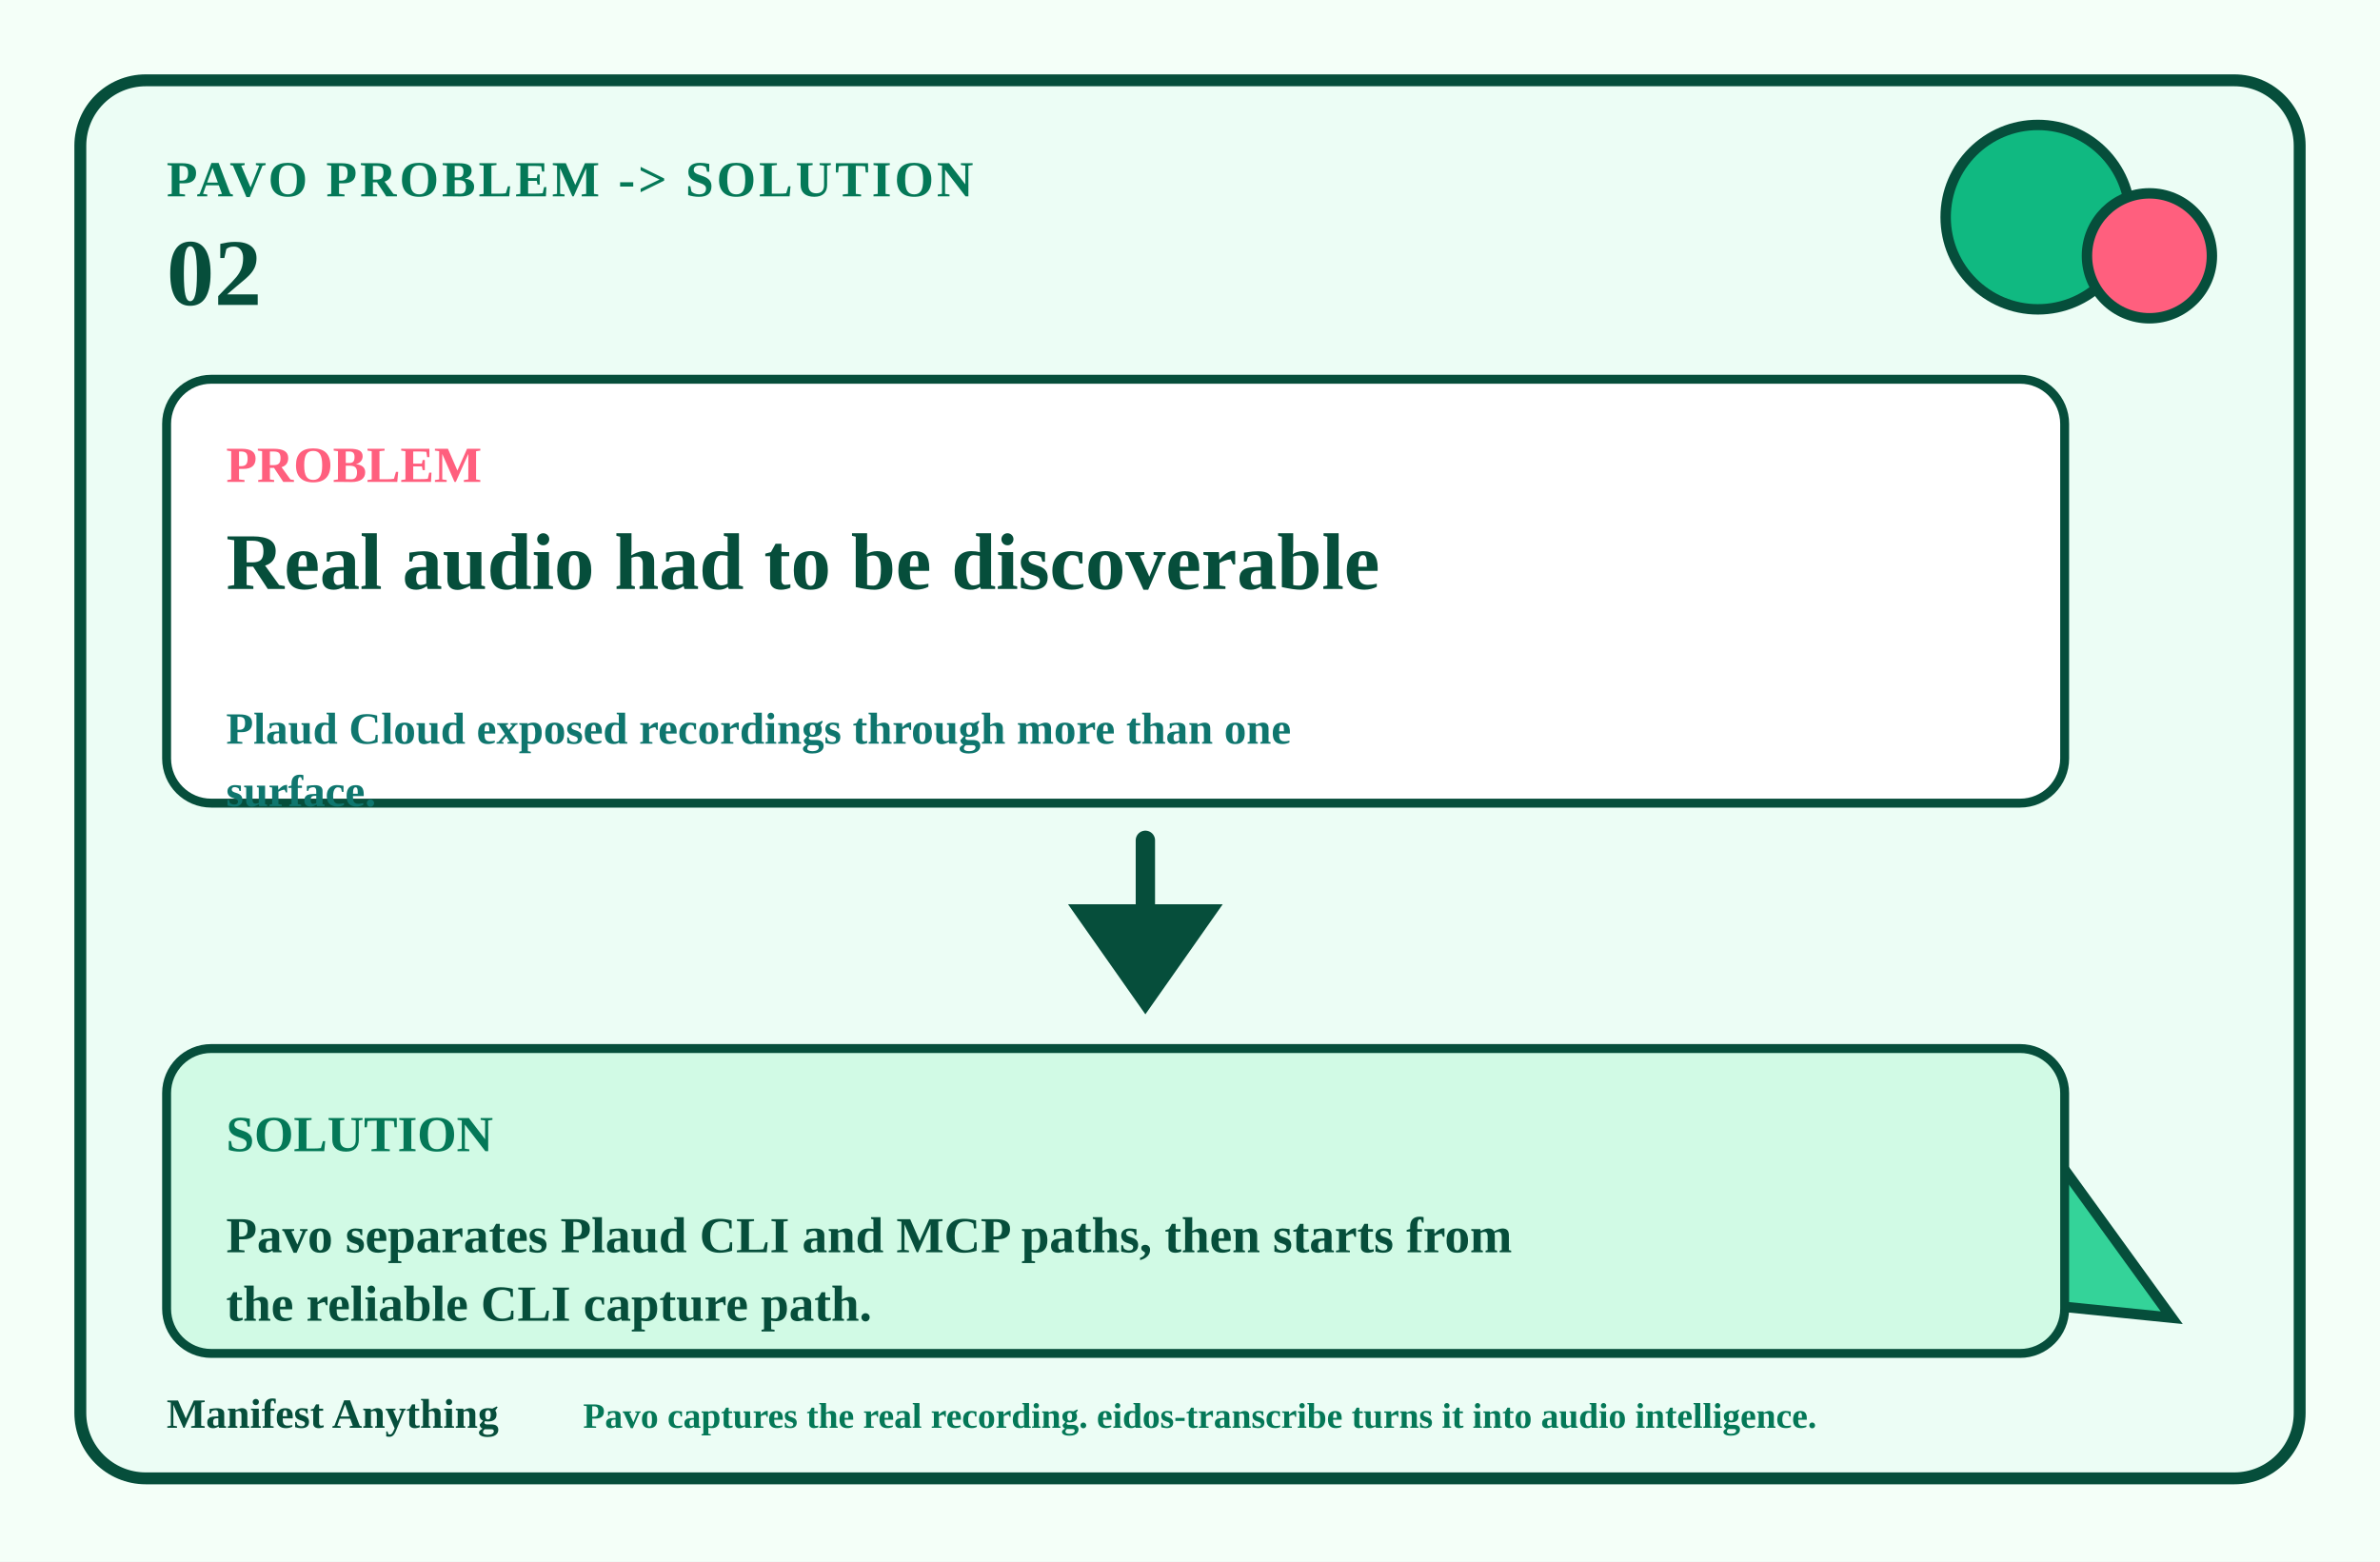
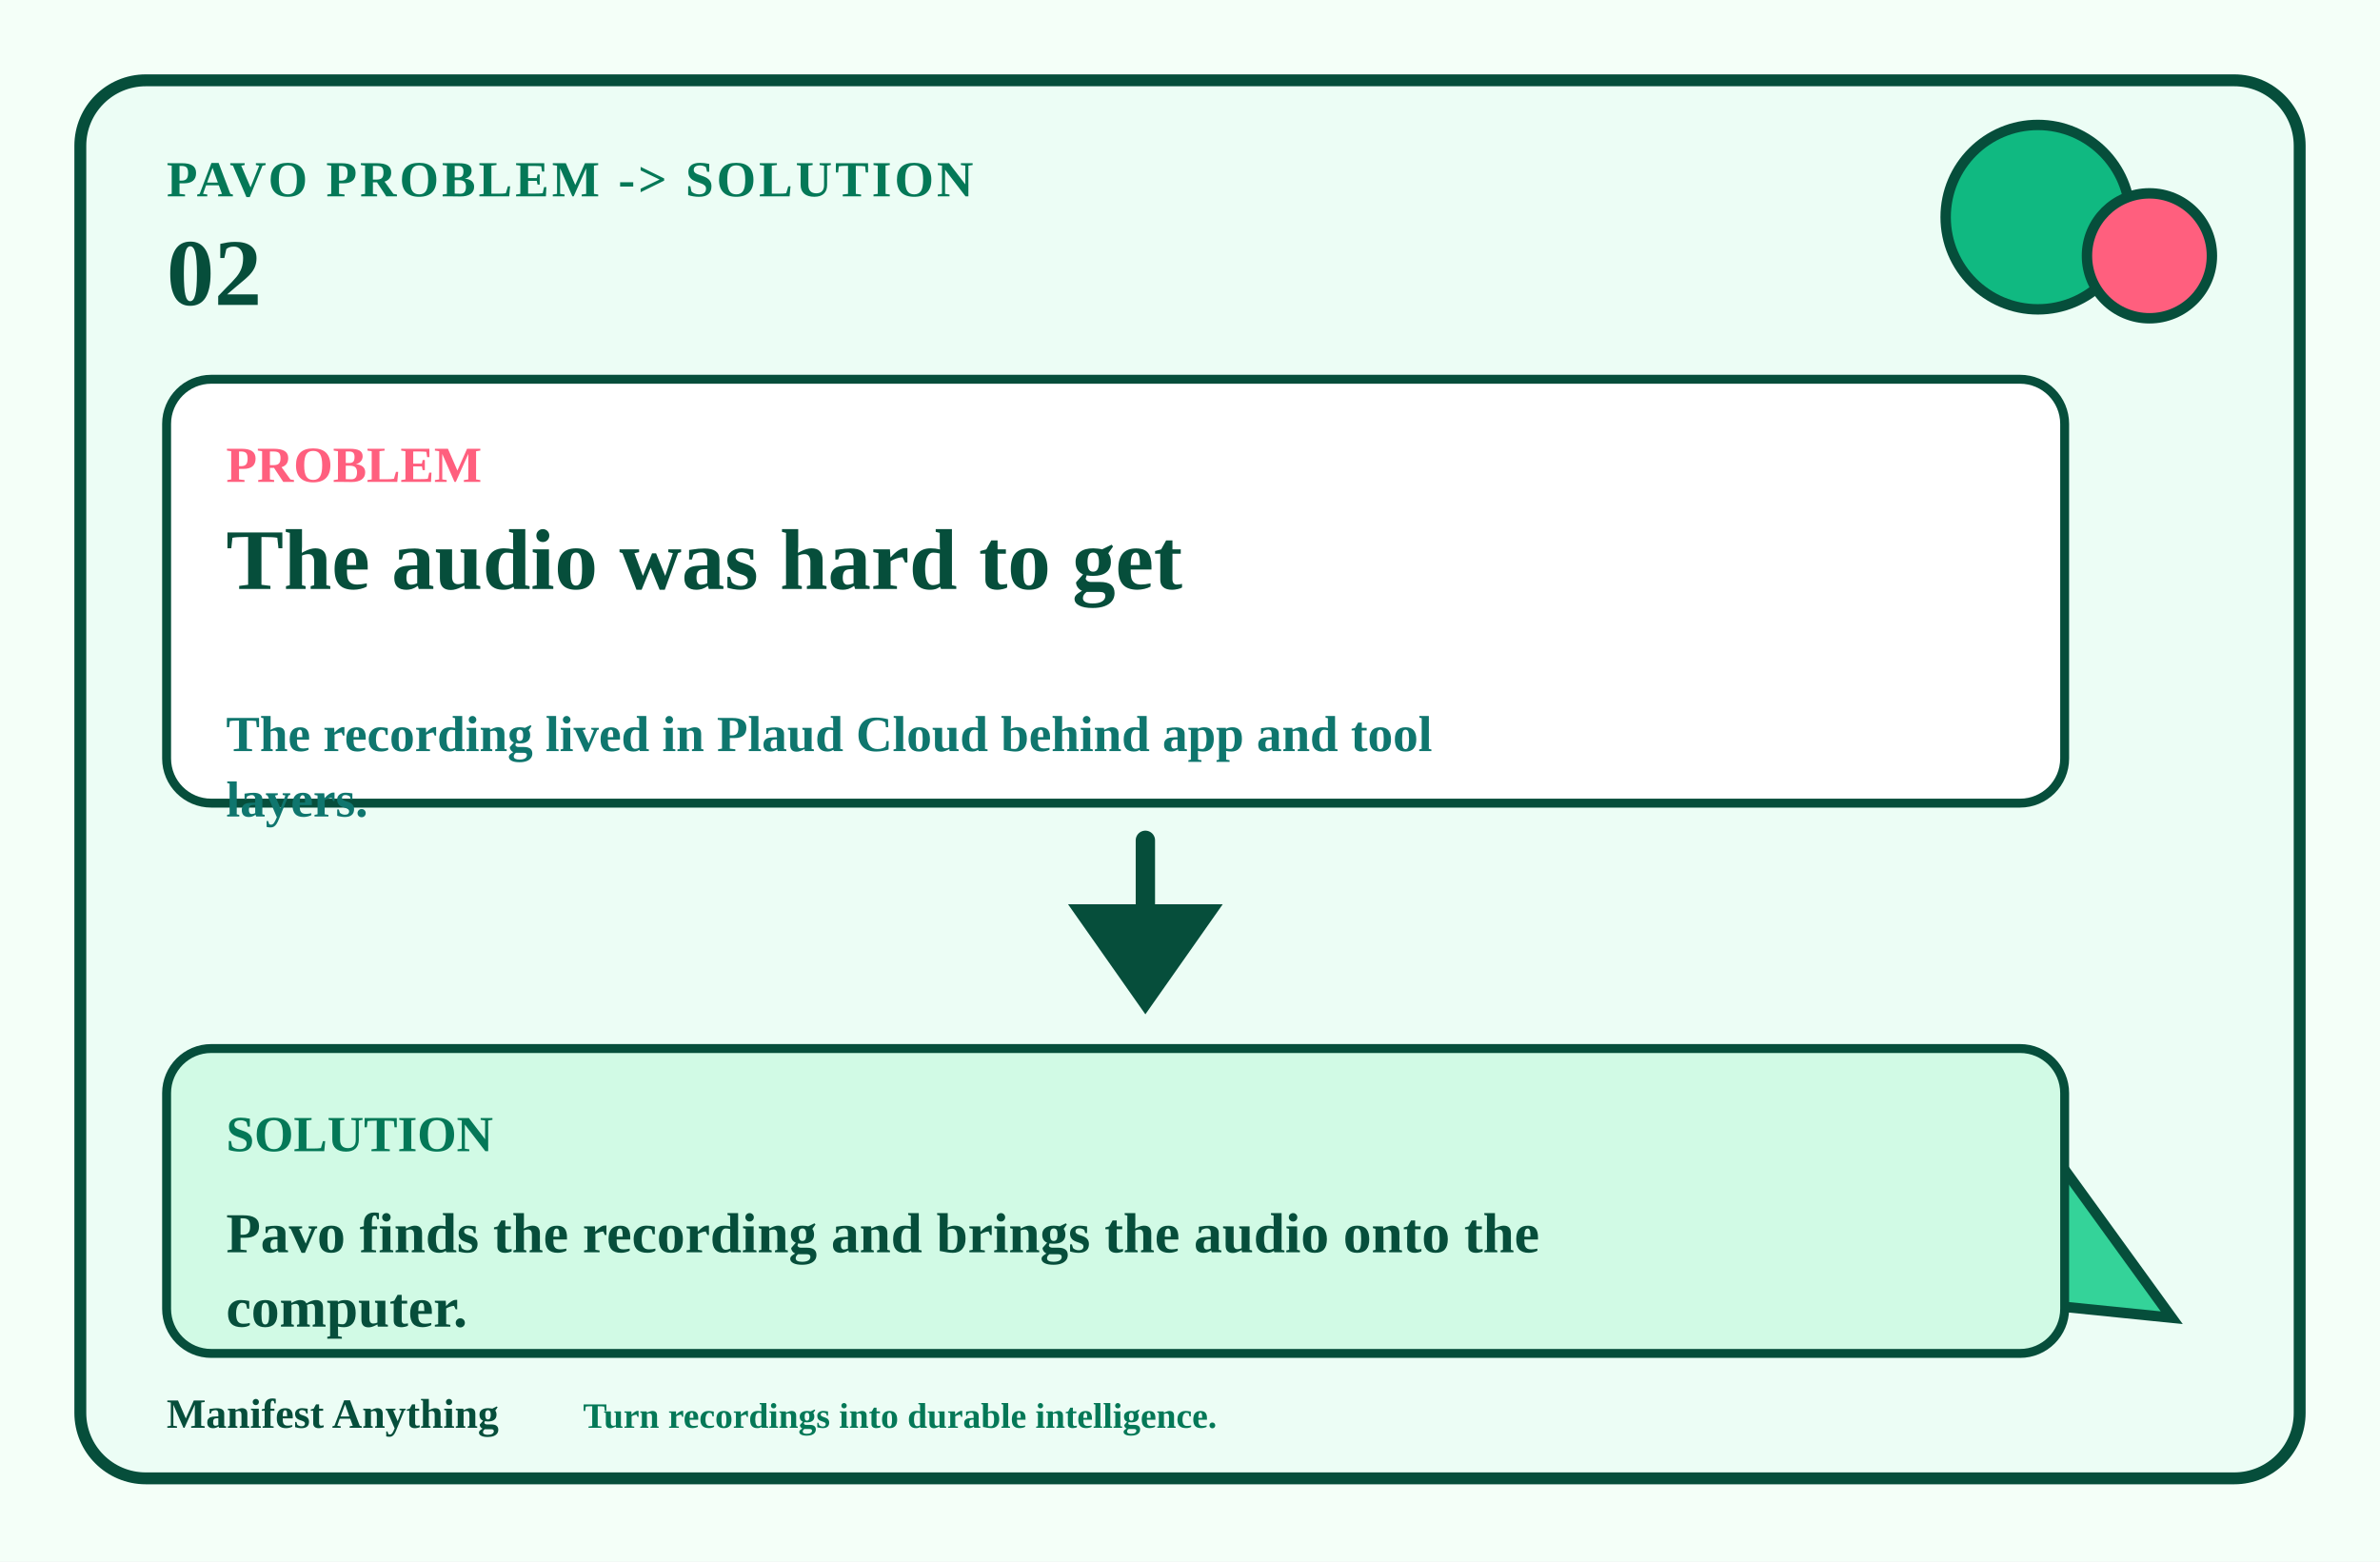
<svg xmlns="http://www.w3.org/2000/svg" width="1600" height="1050" viewBox="0 0 1600 1050" role="img" aria-labelledby="title desc">
  <rect width="1600" height="1050" fill="#f4fff8" />
  <rect x="54" y="54" width="1492" height="940" rx="44" fill="#ecfdf5" stroke="#064e3b" stroke-width="8" />
  <circle cx="1370" cy="146" r="62" fill="#10b981" stroke="#064e3b" stroke-width="7" />
  <circle cx="1445" cy="172" r="42" fill="#ff5f7e" stroke="#064e3b" stroke-width="7" />
  <polygon points="1302,870 1376,770 1460,886" fill="#34d399" stroke="#064e3b" stroke-width="7" />
  <text x="112" y="132" font-size="34" font-weight="800" fill="#047857" letter-spacing="2">PAVO PROBLEM -&gt; SOLUTION</text>
  <text x="112" y="205" font-size="64" font-weight="900" fill="#064e3b">02</text>
  <rect x="112" y="255" width="1276" height="285" rx="30" fill="#ffffff" stroke="#064e3b" stroke-width="6" />
  <text x="152" y="324" font-size="34" font-weight="900" fill="#ff5f7e">PROBLEM</text>
-   <text x="152" y="396" font-size="54" font-weight="900" fill="#064e3b">Real audio had to be discoverable</text>
-   <text x="152" y="500" font-size="30" font-weight="650" fill="#0f766e">Plaud Cloud exposed recordings through more than one</text>
-   <text x="152" y="542" font-size="30" font-weight="650" fill="#0f766e">surface.</text>
+   <text x="152" y="396" font-size="58" font-weight="900" fill="#064e3b">The audio was hard to get</text>
+   <text x="152" y="505" font-size="34" font-weight="650" fill="#0f766e">The recording lived in Plaud Cloud behind app and tool</text>
+   <text x="152" y="549" font-size="34" font-weight="650" fill="#0f766e">layers.</text>
  <path d="M770 565 V620" stroke="#064e3b" stroke-width="13" stroke-linecap="round" />
  <path d="M718 608 L770 682 L822 608 Z" fill="#064e3b" />
  <rect x="112" y="705" width="1276" height="205" rx="30" fill="#d1fae5" stroke="#064e3b" stroke-width="6" />
  <text x="152" y="774" font-size="34" font-weight="900" fill="#047857">SOLUTION</text>
-   <text x="152" y="842" font-size="34" font-weight="800" fill="#064e3b">Pavo separates Plaud CLI and MCP paths, then starts from</text>
-   <text x="152" y="888" font-size="34" font-weight="800" fill="#064e3b">the reliable CLI capture path.</text>
+   <text x="152" y="842" font-size="38" font-weight="800" fill="#064e3b">Pavo finds the recording and brings the audio onto the</text>
+   <text x="152" y="892" font-size="38" font-weight="800" fill="#064e3b">computer.</text>
  <text x="112" y="960" font-size="28" font-weight="800" fill="#064e3b">Manifest Anything</text>
-   <text x="392" y="960" font-size="24" font-weight="650" fill="#047857">Pavo captures the real recording. eidos-transcribe turns it into audio intelligence.</text>
+   <text x="392" y="960" font-size="24" font-weight="650" fill="#047857">Turn recordings into durable intelligence.</text>
</svg>
